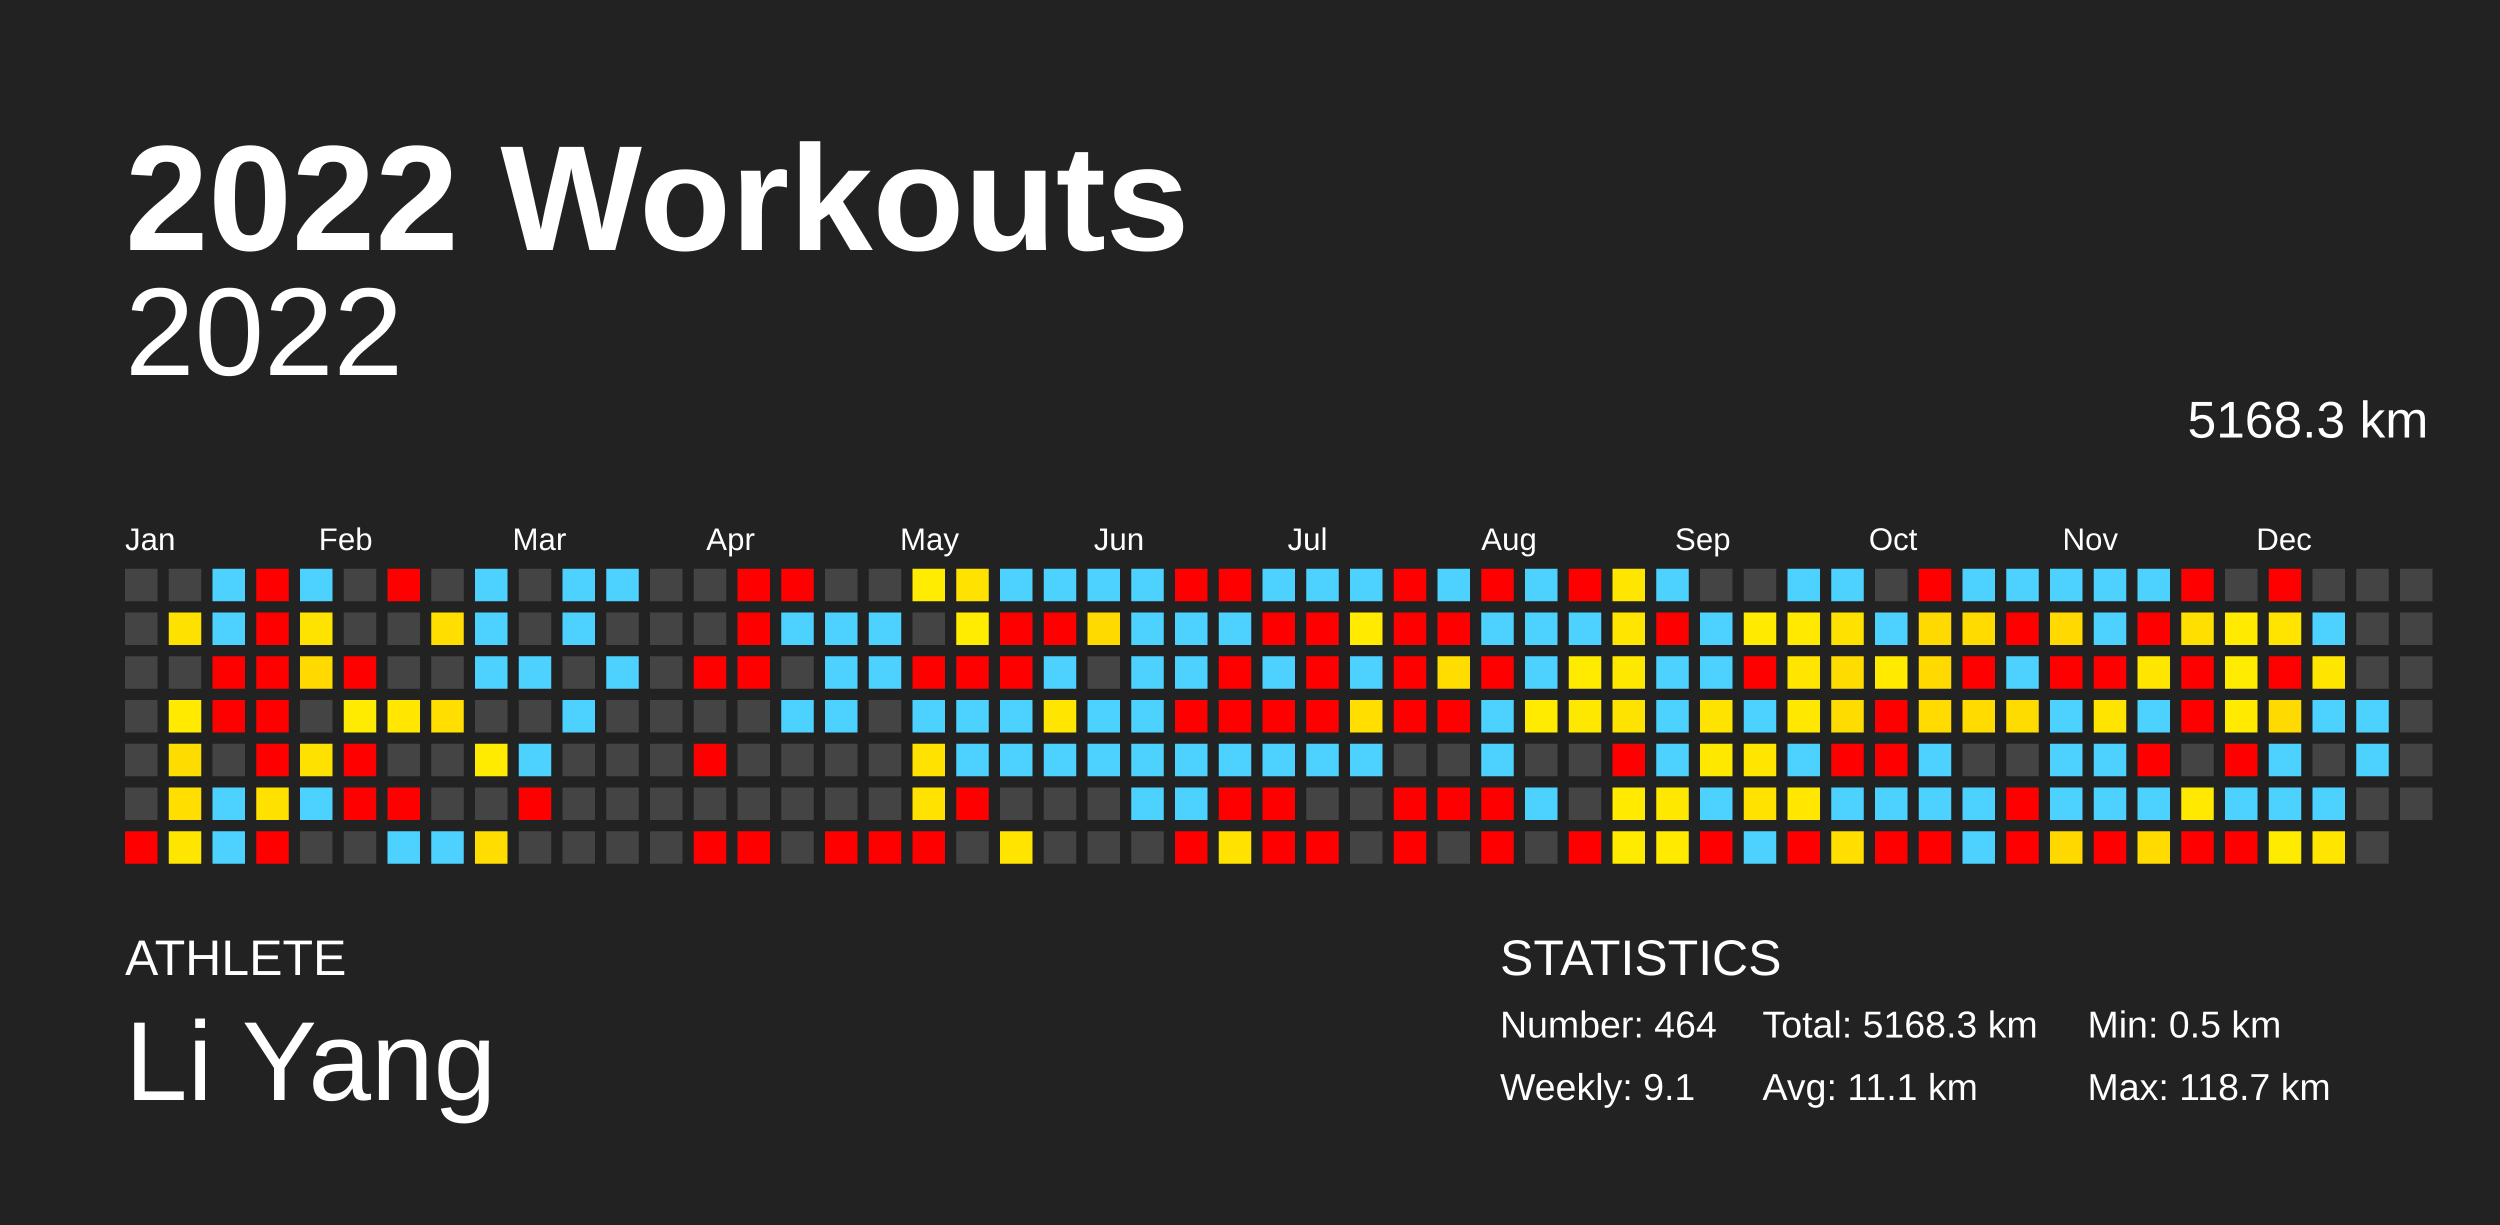
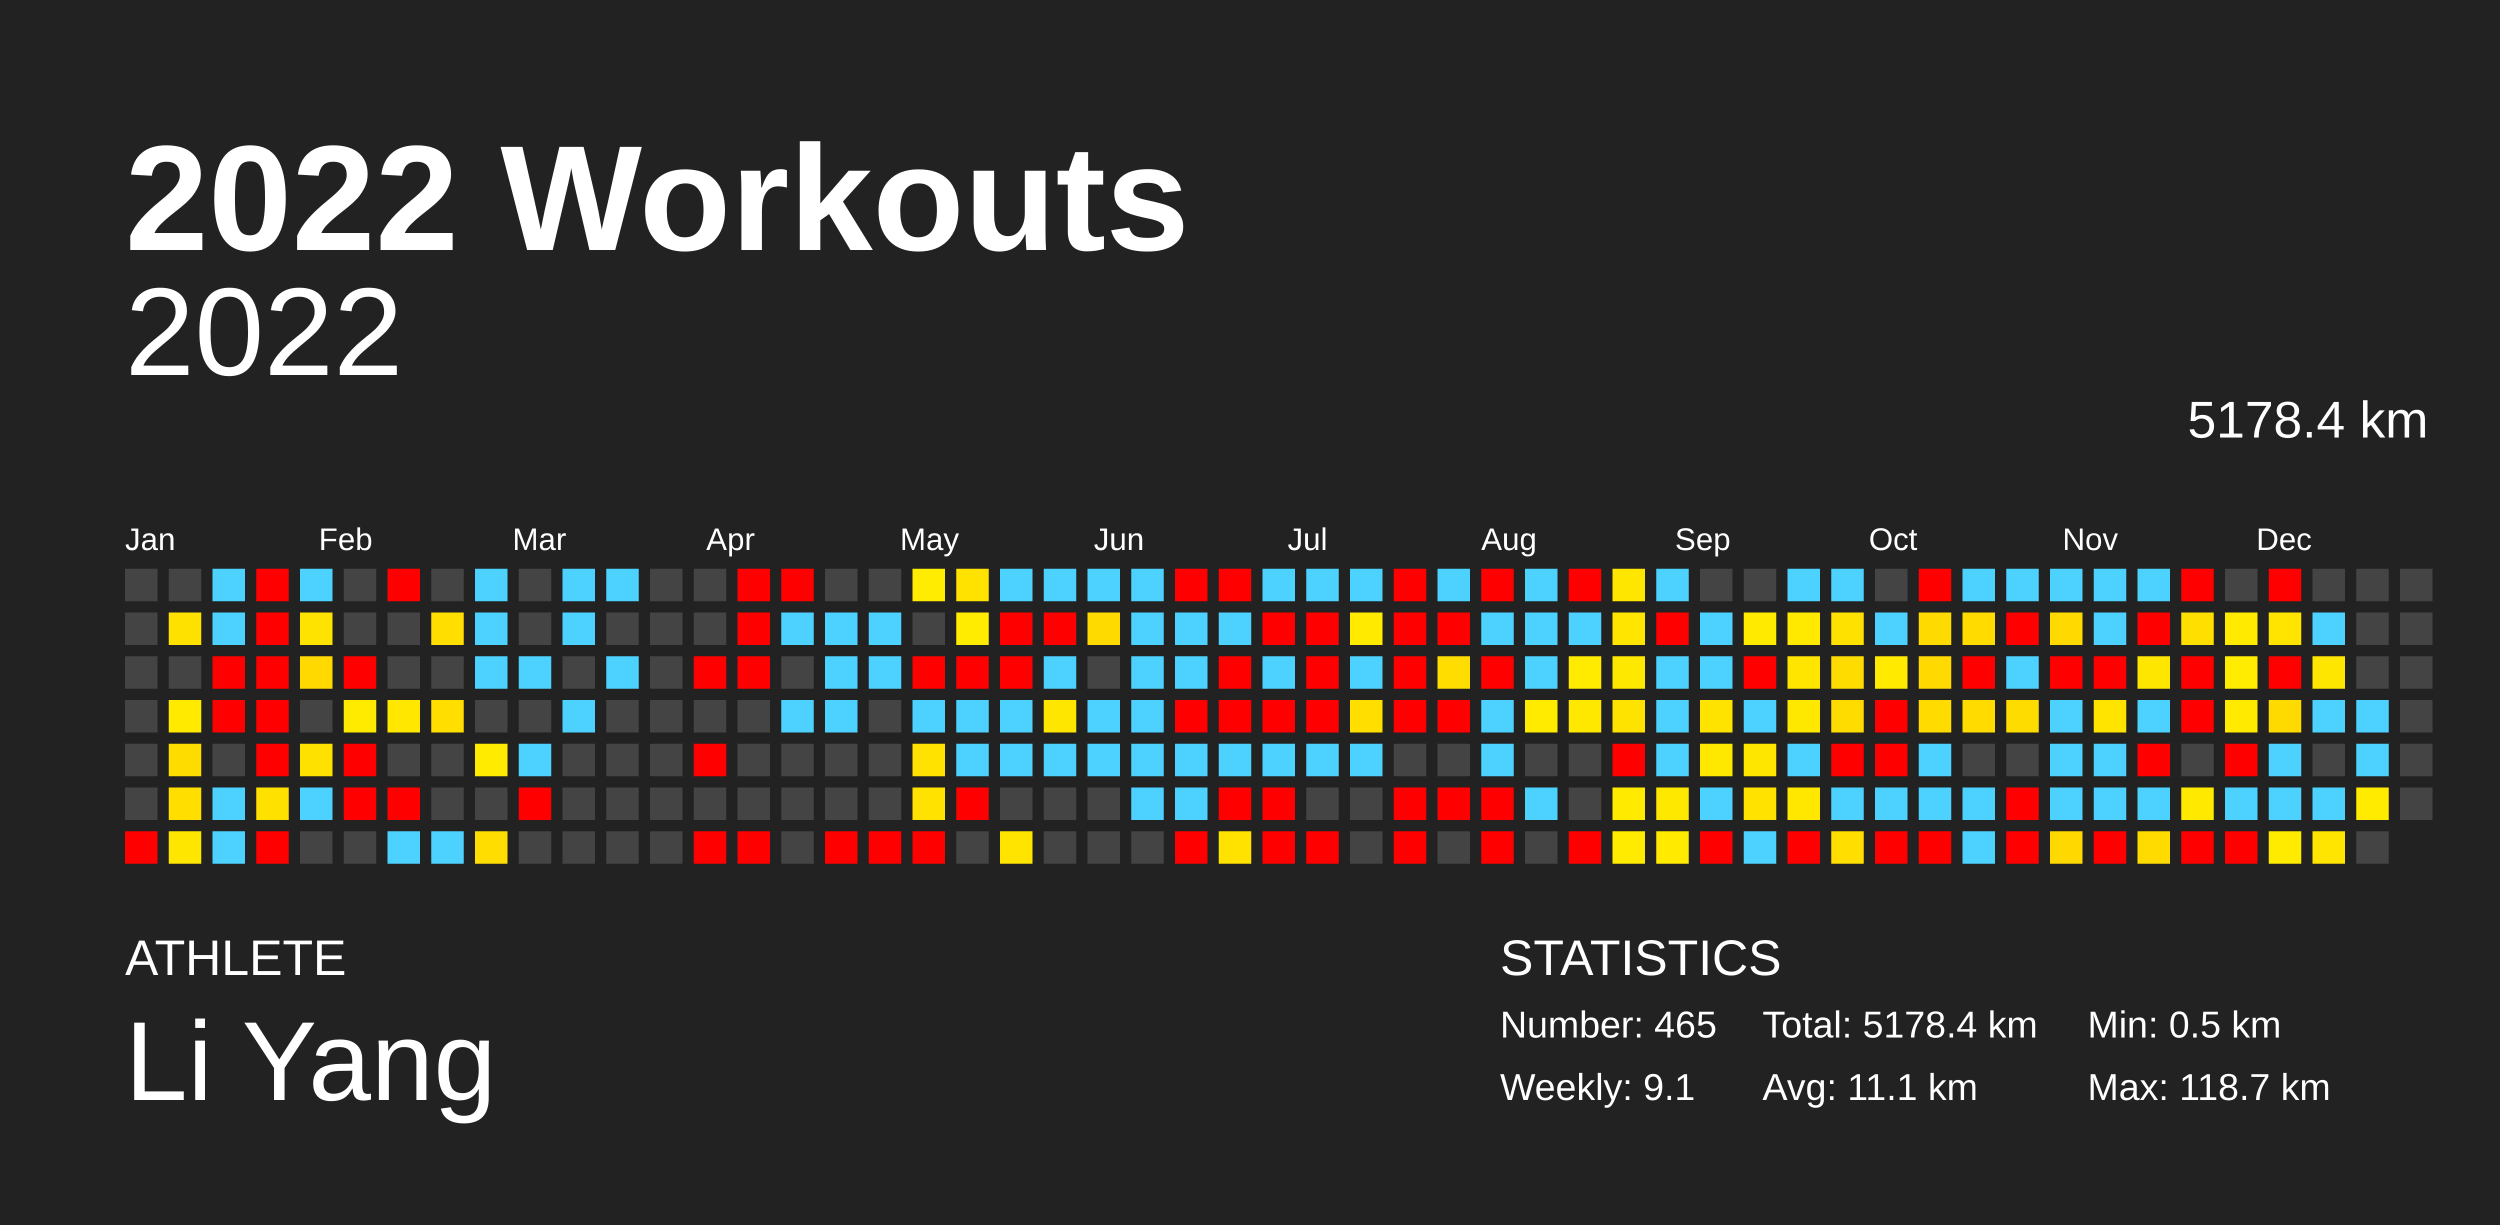
<svg xmlns="http://www.w3.org/2000/svg" baseProfile="full" height="98mm" version="1.1" viewBox="0,0,200,98" width="200mm">
  <defs />
  <rect fill="#222222" height="98" width="200" x="0" y="0" />
  <text fill="#FFFFFF" style="font-size:12px; font-family:Arial; font-weight:bold;" x="10" y="20">2022 Workouts</text>
  <text fill="#FFFFFF" style="font-size:4px; font-family:Arial" x="10" y="78">ATHLETE</text>
  <text fill="#FFFFFF" style="font-size:9px; font-family:Arial" x="10" y="88">Li Yang</text>
  <text fill="#FFFFFF" style="font-size:4px; font-family:Arial" x="120" y="78">STATISTICS</text>
-   <text fill="#FFFFFF" style="font-size:3px; font-family:Arial" x="120" y="83">Number: 464</text>
+   <text fill="#FFFFFF" style="font-size:3px; font-family:Arial" x="120" y="83">Number: 465</text>
  <text fill="#FFFFFF" style="font-size:3px; font-family:Arial" x="120" y="88">Weekly: 9.1</text>
-   <text fill="#FFFFFF" style="font-size:3px; font-family:Arial" x="141" y="83">Total: 5168.3 km</text>
+   <text fill="#FFFFFF" style="font-size:3px; font-family:Arial" x="141" y="83">Total: 5178.4 km</text>
  <text fill="#FFFFFF" style="font-size:3px; font-family:Arial" x="141" y="88">Avg: 11.1 km</text>
  <text fill="#FFFFFF" style="font-size:3px; font-family:Arial" x="167" y="83">Min: 0.5 km</text>
  <text fill="#FFFFFF" style="font-size:3px; font-family:Arial" x="167" y="88">Max: 118.7 km</text>
  <text alignment-baseline="hanging" fill="#FFFFFF" style="font-size:10.0px; font-family:Arial;" x="10" y="30">2022</text>
-   <text alignment-baseline="hanging" fill="#FFFFFF" style="font-size:4.125px; font-family:Arial;" x="175" y="35">5168.3 km</text>
+   <text alignment-baseline="hanging" fill="#FFFFFF" style="font-size:4.125px; font-family:Arial;" x="175" y="35">5178.4 km</text>
  <text fill="#FFFFFF" style="font-size:2.5px; font-family:Arial" x="10.0" y="44">Jan</text>
  <text fill="#FFFFFF" style="font-size:2.5px; font-family:Arial" x="25.5" y="44">Feb</text>
  <text fill="#FFFFFF" style="font-size:2.5px; font-family:Arial" x="41.0" y="44">Mar</text>
  <text fill="#FFFFFF" style="font-size:2.5px; font-family:Arial" x="56.5" y="44">Apr</text>
  <text fill="#FFFFFF" style="font-size:2.5px; font-family:Arial" x="72.0" y="44">May</text>
  <text fill="#FFFFFF" style="font-size:2.5px; font-family:Arial" x="87.5" y="44">Jun</text>
  <text fill="#FFFFFF" style="font-size:2.5px; font-family:Arial" x="103.0" y="44">Jul</text>
  <text fill="#FFFFFF" style="font-size:2.5px; font-family:Arial" x="118.5" y="44">Aug</text>
  <text fill="#FFFFFF" style="font-size:2.5px; font-family:Arial" x="134.0" y="44">Sep</text>
  <text fill="#FFFFFF" style="font-size:2.5px; font-family:Arial" x="149.5" y="44">Oct</text>
  <text fill="#FFFFFF" style="font-size:2.5px; font-family:Arial" x="165.0" y="44">Nov</text>
  <text fill="#FFFFFF" style="font-size:2.5px; font-family:Arial" x="180.5" y="44">Dec</text>
  <rect fill="#444444" height="2.6" width="2.6" x="10.0" y="45.5" />
  <rect fill="#444444" height="2.6" width="2.6" x="10.0" y="49.0" />
  <rect fill="#444444" height="2.6" width="2.6" x="10.0" y="52.5" />
  <rect fill="#444444" height="2.6" width="2.6" x="10.0" y="56.0" />
  <rect fill="#444444" height="2.6" width="2.6" x="10.0" y="59.5" />
  <rect fill="#444444" height="2.6" width="2.6" x="10.0" y="63.0" />
  <rect fill="red" height="2.6" width="2.6" x="10.0" y="66.5" />
  <rect fill="#444444" height="2.6" width="2.6" x="13.5" y="45.5" />
  <rect fill="#ffe100" height="2.6" width="2.6" x="13.5" y="49.0" />
  <rect fill="#444444" height="2.6" width="2.6" x="13.5" y="52.5" />
  <rect fill="#ffea00" height="2.6" width="2.6" x="13.5" y="56.0" />
  <rect fill="#ffdc00" height="2.6" width="2.6" x="13.5" y="59.5" />
  <rect fill="#ffde00" height="2.6" width="2.6" x="13.5" y="63.0" />
  <rect fill="#ffe600" height="2.6" width="2.6" x="13.5" y="66.5" />
  <rect fill="#4dd2ff" height="2.6" width="2.6" x="17.0" y="45.5" />
  <rect fill="#4dd2ff" height="2.6" width="2.6" x="17.0" y="49.0" />
  <rect fill="red" height="2.6" width="2.6" x="17.0" y="52.5" />
  <rect fill="red" height="2.6" width="2.6" x="17.0" y="56.0" />
  <rect fill="#444444" height="2.6" width="2.6" x="17.0" y="59.5" />
  <rect fill="#4dd2ff" height="2.6" width="2.6" x="17.0" y="63.0" />
  <rect fill="#4dd2ff" height="2.6" width="2.6" x="17.0" y="66.5" />
  <rect fill="red" height="2.6" width="2.6" x="20.5" y="45.5" />
  <rect fill="red" height="2.6" width="2.6" x="20.5" y="49.0" />
  <rect fill="red" height="2.6" width="2.6" x="20.5" y="52.5" />
  <rect fill="red" height="2.6" width="2.6" x="20.5" y="56.0" />
  <rect fill="red" height="2.6" width="2.6" x="20.5" y="59.5" />
  <rect fill="#ffe100" height="2.6" width="2.6" x="20.5" y="63.0" />
  <rect fill="red" height="2.6" width="2.6" x="20.5" y="66.5" />
  <rect fill="#4dd2ff" height="2.6" width="2.6" x="24.0" y="45.5" />
  <rect fill="#ffe300" height="2.6" width="2.6" x="24.0" y="49.0" />
  <rect fill="#ffd900" height="2.6" width="2.6" x="24.0" y="52.5" />
  <rect fill="#444444" height="2.6" width="2.6" x="24.0" y="56.0" />
  <rect fill="#ffe100" height="2.6" width="2.6" x="24.0" y="59.5" />
  <rect fill="#4dd2ff" height="2.6" width="2.6" x="24.0" y="63.0" />
  <rect fill="#444444" height="2.6" width="2.6" x="24.0" y="66.5" />
  <rect fill="#444444" height="2.6" width="2.6" x="27.5" y="45.5" />
  <rect fill="#444444" height="2.6" width="2.6" x="27.5" y="49.0" />
  <rect fill="red" height="2.6" width="2.6" x="27.5" y="52.5" />
  <rect fill="#ffeb00" height="2.6" width="2.6" x="27.5" y="56.0" />
  <rect fill="red" height="2.6" width="2.6" x="27.5" y="59.5" />
  <rect fill="red" height="2.6" width="2.6" x="27.5" y="63.0" />
  <rect fill="#444444" height="2.6" width="2.6" x="27.5" y="66.5" />
  <rect fill="red" height="2.6" width="2.6" x="31.0" y="45.5" />
  <rect fill="#444444" height="2.6" width="2.6" x="31.0" y="49.0" />
  <rect fill="#444444" height="2.6" width="2.6" x="31.0" y="52.5" />
  <rect fill="#ffe700" height="2.6" width="2.6" x="31.0" y="56.0" />
  <rect fill="#444444" height="2.6" width="2.6" x="31.0" y="59.5" />
  <rect fill="red" height="2.6" width="2.6" x="31.0" y="63.0" />
  <rect fill="#4dd2ff" height="2.6" width="2.6" x="31.0" y="66.5" />
  <rect fill="#444444" height="2.6" width="2.6" x="34.5" y="45.5" />
  <rect fill="#ffde00" height="2.6" width="2.6" x="34.5" y="49.0" />
  <rect fill="#444444" height="2.6" width="2.6" x="34.5" y="52.5" />
  <rect fill="#ffde00" height="2.6" width="2.6" x="34.5" y="56.0" />
  <rect fill="#444444" height="2.6" width="2.6" x="34.5" y="59.5" />
  <rect fill="#444444" height="2.6" width="2.6" x="34.5" y="63.0" />
  <rect fill="#4dd2ff" height="2.6" width="2.6" x="34.5" y="66.5" />
  <rect fill="#4dd2ff" height="2.6" width="2.6" x="38.0" y="45.5" />
  <rect fill="#4dd2ff" height="2.6" width="2.6" x="38.0" y="49.0" />
  <rect fill="#4dd2ff" height="2.6" width="2.6" x="38.0" y="52.5" />
  <rect fill="#444444" height="2.6" width="2.6" x="38.0" y="56.0" />
  <rect fill="#ffeb00" height="2.6" width="2.6" x="38.0" y="59.5" />
  <rect fill="#444444" height="2.6" width="2.6" x="38.0" y="63.0" />
  <rect fill="#ffdd00" height="2.6" width="2.6" x="38.0" y="66.5" />
  <rect fill="#444444" height="2.6" width="2.6" x="41.5" y="45.5" />
  <rect fill="#444444" height="2.6" width="2.6" x="41.5" y="49.0" />
  <rect fill="#4dd2ff" height="2.6" width="2.6" x="41.5" y="52.5" />
  <rect fill="#444444" height="2.6" width="2.6" x="41.5" y="56.0" />
  <rect fill="#4dd2ff" height="2.6" width="2.6" x="41.5" y="59.5" />
  <rect fill="red" height="2.6" width="2.6" x="41.5" y="63.0" />
  <rect fill="#444444" height="2.6" width="2.6" x="41.5" y="66.5" />
  <rect fill="#4dd2ff" height="2.6" width="2.6" x="45.0" y="45.5" />
  <rect fill="#4dd2ff" height="2.6" width="2.6" x="45.0" y="49.0" />
  <rect fill="#444444" height="2.6" width="2.6" x="45.0" y="52.5" />
  <rect fill="#4dd2ff" height="2.6" width="2.6" x="45.0" y="56.0" />
  <rect fill="#444444" height="2.6" width="2.6" x="45.0" y="59.5" />
  <rect fill="#444444" height="2.6" width="2.6" x="45.0" y="63.0" />
  <rect fill="#444444" height="2.6" width="2.6" x="45.0" y="66.5" />
  <rect fill="#4dd2ff" height="2.6" width="2.6" x="48.5" y="45.5" />
  <rect fill="#444444" height="2.6" width="2.6" x="48.5" y="49.0" />
  <rect fill="#4dd2ff" height="2.6" width="2.6" x="48.5" y="52.5" />
  <rect fill="#444444" height="2.6" width="2.6" x="48.5" y="56.0" />
  <rect fill="#444444" height="2.6" width="2.6" x="48.5" y="59.5" />
  <rect fill="#444444" height="2.6" width="2.6" x="48.5" y="63.0" />
  <rect fill="#444444" height="2.6" width="2.6" x="48.5" y="66.5" />
  <rect fill="#444444" height="2.6" width="2.6" x="52.0" y="45.5" />
  <rect fill="#444444" height="2.6" width="2.6" x="52.0" y="49.0" />
  <rect fill="#444444" height="2.6" width="2.6" x="52.0" y="52.5" />
  <rect fill="#444444" height="2.6" width="2.6" x="52.0" y="56.0" />
  <rect fill="#444444" height="2.6" width="2.6" x="52.0" y="59.5" />
  <rect fill="#444444" height="2.6" width="2.6" x="52.0" y="63.0" />
  <rect fill="#444444" height="2.6" width="2.6" x="52.0" y="66.5" />
  <rect fill="#444444" height="2.6" width="2.6" x="55.5" y="45.5" />
  <rect fill="#444444" height="2.6" width="2.6" x="55.5" y="49.0" />
  <rect fill="red" height="2.6" width="2.6" x="55.5" y="52.5" />
  <rect fill="#444444" height="2.6" width="2.6" x="55.5" y="56.0" />
  <rect fill="red" height="2.6" width="2.6" x="55.5" y="59.5" />
  <rect fill="#444444" height="2.6" width="2.6" x="55.5" y="63.0" />
  <rect fill="red" height="2.6" width="2.6" x="55.5" y="66.5" />
  <rect fill="red" height="2.6" width="2.6" x="59.0" y="45.5" />
  <rect fill="red" height="2.6" width="2.6" x="59.0" y="49.0" />
  <rect fill="red" height="2.6" width="2.6" x="59.0" y="52.5" />
  <rect fill="#444444" height="2.6" width="2.6" x="59.0" y="56.0" />
  <rect fill="#444444" height="2.6" width="2.6" x="59.0" y="59.5" />
  <rect fill="#444444" height="2.6" width="2.6" x="59.0" y="63.0" />
  <rect fill="red" height="2.6" width="2.6" x="59.0" y="66.5" />
  <rect fill="red" height="2.6" width="2.6" x="62.5" y="45.5" />
  <rect fill="#4dd2ff" height="2.6" width="2.6" x="62.5" y="49.0" />
  <rect fill="#444444" height="2.6" width="2.6" x="62.5" y="52.5" />
  <rect fill="#4dd2ff" height="2.6" width="2.6" x="62.5" y="56.0" />
  <rect fill="#444444" height="2.6" width="2.6" x="62.5" y="59.5" />
  <rect fill="#444444" height="2.6" width="2.6" x="62.5" y="63.0" />
  <rect fill="#444444" height="2.6" width="2.6" x="62.5" y="66.5" />
  <rect fill="#444444" height="2.6" width="2.6" x="66.0" y="45.5" />
  <rect fill="#4dd2ff" height="2.6" width="2.6" x="66.0" y="49.0" />
  <rect fill="#4dd2ff" height="2.6" width="2.6" x="66.0" y="52.5" />
  <rect fill="#4dd2ff" height="2.6" width="2.6" x="66.0" y="56.0" />
  <rect fill="#444444" height="2.6" width="2.6" x="66.0" y="59.5" />
  <rect fill="#444444" height="2.6" width="2.6" x="66.0" y="63.0" />
  <rect fill="red" height="2.6" width="2.6" x="66.0" y="66.5" />
  <rect fill="#444444" height="2.6" width="2.6" x="69.5" y="45.5" />
  <rect fill="#4dd2ff" height="2.6" width="2.6" x="69.5" y="49.0" />
  <rect fill="#4dd2ff" height="2.6" width="2.6" x="69.5" y="52.5" />
  <rect fill="#444444" height="2.6" width="2.6" x="69.5" y="56.0" />
  <rect fill="#444444" height="2.6" width="2.6" x="69.5" y="59.5" />
  <rect fill="#444444" height="2.6" width="2.6" x="69.5" y="63.0" />
  <rect fill="red" height="2.6" width="2.6" x="69.5" y="66.5" />
  <rect fill="#ffec00" height="2.6" width="2.6" x="73.0" y="45.5" />
  <rect fill="#444444" height="2.6" width="2.6" x="73.0" y="49.0" />
  <rect fill="red" height="2.6" width="2.6" x="73.0" y="52.5" />
  <rect fill="#4dd2ff" height="2.6" width="2.6" x="73.0" y="56.0" />
  <rect fill="#ffe200" height="2.6" width="2.6" x="73.0" y="59.5" />
  <rect fill="#ffe200" height="2.6" width="2.6" x="73.0" y="63.0" />
  <rect fill="red" height="2.6" width="2.6" x="73.0" y="66.5" />
  <rect fill="#ffe200" height="2.6" width="2.6" x="76.5" y="45.5" />
  <rect fill="#ffec00" height="2.6" width="2.6" x="76.5" y="49.0" />
  <rect fill="red" height="2.6" width="2.6" x="76.5" y="52.5" />
  <rect fill="#4dd2ff" height="2.6" width="2.6" x="76.5" y="56.0" />
  <rect fill="#4dd2ff" height="2.6" width="2.6" x="76.5" y="59.5" />
  <rect fill="red" height="2.6" width="2.6" x="76.5" y="63.0" />
  <rect fill="#444444" height="2.6" width="2.6" x="76.5" y="66.5" />
  <rect fill="#4dd2ff" height="2.6" width="2.6" x="80.0" y="45.5" />
  <rect fill="red" height="2.6" width="2.6" x="80.0" y="49.0" />
  <rect fill="red" height="2.6" width="2.6" x="80.0" y="52.5" />
  <rect fill="#4dd2ff" height="2.6" width="2.6" x="80.0" y="56.0" />
  <rect fill="#4dd2ff" height="2.6" width="2.6" x="80.0" y="59.5" />
  <rect fill="#444444" height="2.6" width="2.6" x="80.0" y="63.0" />
  <rect fill="#ffe400" height="2.6" width="2.6" x="80.0" y="66.5" />
  <rect fill="#4dd2ff" height="2.6" width="2.6" x="83.5" y="45.5" />
  <rect fill="red" height="2.6" width="2.6" x="83.5" y="49.0" />
  <rect fill="#4dd2ff" height="2.6" width="2.6" x="83.5" y="52.5" />
  <rect fill="#ffe600" height="2.6" width="2.6" x="83.5" y="56.0" />
  <rect fill="#4dd2ff" height="2.6" width="2.6" x="83.5" y="59.5" />
  <rect fill="#444444" height="2.6" width="2.6" x="83.5" y="63.0" />
  <rect fill="#444444" height="2.6" width="2.6" x="83.5" y="66.5" />
  <rect fill="#4dd2ff" height="2.6" width="2.6" x="87.0" y="45.5" />
  <rect fill="#ffda00" height="2.6" width="2.6" x="87.0" y="49.0" />
  <rect fill="#444444" height="2.6" width="2.6" x="87.0" y="52.5" />
  <rect fill="#4dd2ff" height="2.6" width="2.6" x="87.0" y="56.0" />
  <rect fill="#4dd2ff" height="2.6" width="2.6" x="87.0" y="59.5" />
  <rect fill="#444444" height="2.6" width="2.6" x="87.0" y="63.0" />
  <rect fill="#444444" height="2.6" width="2.6" x="87.0" y="66.5" />
  <rect fill="#4dd2ff" height="2.6" width="2.6" x="90.5" y="45.5" />
  <rect fill="#4dd2ff" height="2.6" width="2.6" x="90.5" y="49.0" />
  <rect fill="#4dd2ff" height="2.6" width="2.6" x="90.5" y="52.5" />
  <rect fill="#4dd2ff" height="2.6" width="2.6" x="90.5" y="56.0" />
  <rect fill="#4dd2ff" height="2.6" width="2.6" x="90.5" y="59.5" />
  <rect fill="#4dd2ff" height="2.6" width="2.6" x="90.5" y="63.0" />
  <rect fill="#444444" height="2.6" width="2.6" x="90.5" y="66.5" />
  <rect fill="red" height="2.6" width="2.6" x="94.0" y="45.5" />
  <rect fill="#4dd2ff" height="2.6" width="2.6" x="94.0" y="49.0" />
  <rect fill="#4dd2ff" height="2.6" width="2.6" x="94.0" y="52.5" />
  <rect fill="red" height="2.6" width="2.6" x="94.0" y="56.0" />
  <rect fill="#4dd2ff" height="2.6" width="2.6" x="94.0" y="59.5" />
  <rect fill="#4dd2ff" height="2.6" width="2.6" x="94.0" y="63.0" />
  <rect fill="red" height="2.6" width="2.6" x="94.0" y="66.5" />
  <rect fill="red" height="2.6" width="2.6" x="97.5" y="45.5" />
  <rect fill="#4dd2ff" height="2.6" width="2.6" x="97.5" y="49.0" />
  <rect fill="red" height="2.6" width="2.6" x="97.5" y="52.5" />
  <rect fill="red" height="2.6" width="2.6" x="97.5" y="56.0" />
  <rect fill="#4dd2ff" height="2.6" width="2.6" x="97.5" y="59.5" />
  <rect fill="red" height="2.6" width="2.6" x="97.5" y="63.0" />
  <rect fill="#ffe200" height="2.6" width="2.6" x="97.5" y="66.5" />
  <rect fill="#4dd2ff" height="2.6" width="2.6" x="101.0" y="45.5" />
  <rect fill="red" height="2.6" width="2.6" x="101.0" y="49.0" />
  <rect fill="#4dd2ff" height="2.6" width="2.6" x="101.0" y="52.5" />
  <rect fill="red" height="2.6" width="2.6" x="101.0" y="56.0" />
  <rect fill="#4dd2ff" height="2.6" width="2.6" x="101.0" y="59.5" />
  <rect fill="red" height="2.6" width="2.6" x="101.0" y="63.0" />
  <rect fill="red" height="2.6" width="2.6" x="101.0" y="66.5" />
  <rect fill="#4dd2ff" height="2.6" width="2.6" x="104.5" y="45.5" />
  <rect fill="red" height="2.6" width="2.6" x="104.5" y="49.0" />
  <rect fill="red" height="2.6" width="2.6" x="104.5" y="52.5" />
  <rect fill="red" height="2.6" width="2.6" x="104.5" y="56.0" />
  <rect fill="#4dd2ff" height="2.6" width="2.6" x="104.5" y="59.5" />
  <rect fill="#444444" height="2.6" width="2.6" x="104.5" y="63.0" />
  <rect fill="red" height="2.6" width="2.6" x="104.5" y="66.5" />
  <rect fill="#4dd2ff" height="2.6" width="2.6" x="108.0" y="45.5" />
  <rect fill="#ffea00" height="2.6" width="2.6" x="108.0" y="49.0" />
  <rect fill="#4dd2ff" height="2.6" width="2.6" x="108.0" y="52.5" />
  <rect fill="#ffde00" height="2.6" width="2.6" x="108.0" y="56.0" />
  <rect fill="#4dd2ff" height="2.6" width="2.6" x="108.0" y="59.5" />
  <rect fill="#444444" height="2.6" width="2.6" x="108.0" y="63.0" />
  <rect fill="#444444" height="2.6" width="2.6" x="108.0" y="66.5" />
  <rect fill="red" height="2.6" width="2.6" x="111.5" y="45.5" />
  <rect fill="red" height="2.6" width="2.6" x="111.5" y="49.0" />
  <rect fill="red" height="2.6" width="2.6" x="111.5" y="52.5" />
  <rect fill="red" height="2.6" width="2.6" x="111.5" y="56.0" />
  <rect fill="#444444" height="2.6" width="2.6" x="111.5" y="59.5" />
  <rect fill="red" height="2.6" width="2.6" x="111.5" y="63.0" />
  <rect fill="red" height="2.6" width="2.6" x="111.5" y="66.5" />
  <rect fill="#4dd2ff" height="2.6" width="2.6" x="115.0" y="45.5" />
  <rect fill="red" height="2.6" width="2.6" x="115.0" y="49.0" />
  <rect fill="#ffdd00" height="2.6" width="2.6" x="115.0" y="52.5" />
  <rect fill="red" height="2.6" width="2.6" x="115.0" y="56.0" />
  <rect fill="#444444" height="2.6" width="2.6" x="115.0" y="59.5" />
  <rect fill="red" height="2.6" width="2.6" x="115.0" y="63.0" />
  <rect fill="#444444" height="2.6" width="2.6" x="115.0" y="66.5" />
  <rect fill="red" height="2.6" width="2.6" x="118.5" y="45.5" />
  <rect fill="#4dd2ff" height="2.6" width="2.6" x="118.5" y="49.0" />
  <rect fill="red" height="2.6" width="2.6" x="118.5" y="52.5" />
  <rect fill="#4dd2ff" height="2.6" width="2.6" x="118.5" y="56.0" />
  <rect fill="#4dd2ff" height="2.6" width="2.6" x="118.5" y="59.5" />
  <rect fill="red" height="2.6" width="2.6" x="118.5" y="63.0" />
  <rect fill="red" height="2.6" width="2.6" x="118.5" y="66.5" />
  <rect fill="#4dd2ff" height="2.6" width="2.6" x="122.0" y="45.5" />
  <rect fill="#4dd2ff" height="2.6" width="2.6" x="122.0" y="49.0" />
  <rect fill="#4dd2ff" height="2.6" width="2.6" x="122.0" y="52.5" />
  <rect fill="#ffeb00" height="2.6" width="2.6" x="122.0" y="56.0" />
  <rect fill="#444444" height="2.6" width="2.6" x="122.0" y="59.5" />
  <rect fill="#4dd2ff" height="2.6" width="2.6" x="122.0" y="63.0" />
  <rect fill="#444444" height="2.6" width="2.6" x="122.0" y="66.5" />
  <rect fill="red" height="2.6" width="2.6" x="125.5" y="45.5" />
  <rect fill="#4dd2ff" height="2.6" width="2.6" x="125.5" y="49.0" />
  <rect fill="#ffeb00" height="2.6" width="2.6" x="125.5" y="52.5" />
  <rect fill="#ffe800" height="2.6" width="2.6" x="125.5" y="56.0" />
  <rect fill="#444444" height="2.6" width="2.6" x="125.5" y="59.5" />
  <rect fill="#444444" height="2.6" width="2.6" x="125.5" y="63.0" />
  <rect fill="red" height="2.6" width="2.6" x="125.5" y="66.5" />
  <rect fill="#ffe600" height="2.6" width="2.6" x="129.0" y="45.5" />
  <rect fill="#ffe500" height="2.6" width="2.6" x="129.0" y="49.0" />
  <rect fill="#ffe800" height="2.6" width="2.6" x="129.0" y="52.5" />
  <rect fill="#ffe300" height="2.6" width="2.6" x="129.0" y="56.0" />
  <rect fill="red" height="2.6" width="2.6" x="129.0" y="59.5" />
  <rect fill="#ffea00" height="2.6" width="2.6" x="129.0" y="63.0" />
  <rect fill="#ffeb00" height="2.6" width="2.6" x="129.0" y="66.5" />
  <rect fill="#4dd2ff" height="2.6" width="2.6" x="132.5" y="45.5" />
  <rect fill="red" height="2.6" width="2.6" x="132.5" y="49.0" />
  <rect fill="#4dd2ff" height="2.6" width="2.6" x="132.5" y="52.5" />
  <rect fill="#4dd2ff" height="2.6" width="2.6" x="132.5" y="56.0" />
  <rect fill="#4dd2ff" height="2.6" width="2.6" x="132.5" y="59.5" />
  <rect fill="#ffe800" height="2.6" width="2.6" x="132.5" y="63.0" />
  <rect fill="#ffea00" height="2.6" width="2.6" x="132.5" y="66.5" />
  <rect fill="#444444" height="2.6" width="2.6" x="136.0" y="45.5" />
  <rect fill="#4dd2ff" height="2.6" width="2.6" x="136.0" y="49.0" />
  <rect fill="#4dd2ff" height="2.6" width="2.6" x="136.0" y="52.5" />
  <rect fill="#ffe300" height="2.6" width="2.6" x="136.0" y="56.0" />
  <rect fill="#ffe800" height="2.6" width="2.6" x="136.0" y="59.5" />
  <rect fill="#4dd2ff" height="2.6" width="2.6" x="136.0" y="63.0" />
  <rect fill="red" height="2.6" width="2.6" x="136.0" y="66.5" />
  <rect fill="#444444" height="2.6" width="2.6" x="139.5" y="45.5" />
  <rect fill="#ffea00" height="2.6" width="2.6" x="139.5" y="49.0" />
  <rect fill="red" height="2.6" width="2.6" x="139.5" y="52.5" />
  <rect fill="#4dd2ff" height="2.6" width="2.6" x="139.5" y="56.0" />
  <rect fill="#ffe600" height="2.6" width="2.6" x="139.5" y="59.5" />
  <rect fill="#ffe200" height="2.6" width="2.6" x="139.5" y="63.0" />
  <rect fill="#4dd2ff" height="2.6" width="2.6" x="139.5" y="66.5" />
  <rect fill="#4dd2ff" height="2.6" width="2.6" x="143.0" y="45.5" />
  <rect fill="#ffe900" height="2.6" width="2.6" x="143.0" y="49.0" />
  <rect fill="#ffe500" height="2.6" width="2.6" x="143.0" y="52.5" />
  <rect fill="#ffe800" height="2.6" width="2.6" x="143.0" y="56.0" />
  <rect fill="#4dd2ff" height="2.6" width="2.6" x="143.0" y="59.5" />
  <rect fill="#ffe700" height="2.6" width="2.6" x="143.0" y="63.0" />
  <rect fill="red" height="2.6" width="2.6" x="143.0" y="66.5" />
  <rect fill="#4dd2ff" height="2.6" width="2.6" x="146.5" y="45.5" />
  <rect fill="#ffe100" height="2.6" width="2.6" x="146.5" y="49.0" />
  <rect fill="#ffdc00" height="2.6" width="2.6" x="146.5" y="52.5" />
  <rect fill="#ffdc00" height="2.6" width="2.6" x="146.5" y="56.0" />
  <rect fill="red" height="2.6" width="2.6" x="146.5" y="59.5" />
  <rect fill="#4dd2ff" height="2.6" width="2.6" x="146.5" y="63.0" />
  <rect fill="#ffde00" height="2.6" width="2.6" x="146.5" y="66.5" />
  <rect fill="#444444" height="2.6" width="2.6" x="150.0" y="45.5" />
  <rect fill="#4dd2ff" height="2.6" width="2.6" x="150.0" y="49.0" />
  <rect fill="#ffea00" height="2.6" width="2.6" x="150.0" y="52.5" />
  <rect fill="red" height="2.6" width="2.6" x="150.0" y="56.0" />
  <rect fill="red" height="2.6" width="2.6" x="150.0" y="59.5" />
  <rect fill="#4dd2ff" height="2.6" width="2.6" x="150.0" y="63.0" />
  <rect fill="red" height="2.6" width="2.6" x="150.0" y="66.5" />
  <rect fill="red" height="2.6" width="2.6" x="153.5" y="45.5" />
  <rect fill="#ffda00" height="2.6" width="2.6" x="153.5" y="49.0" />
  <rect fill="#ffd900" height="2.6" width="2.6" x="153.5" y="52.5" />
  <rect fill="#ffdb00" height="2.6" width="2.6" x="153.5" y="56.0" />
  <rect fill="#4dd2ff" height="2.6" width="2.6" x="153.5" y="59.5" />
  <rect fill="#4dd2ff" height="2.6" width="2.6" x="153.5" y="63.0" />
  <rect fill="red" height="2.6" width="2.6" x="153.5" y="66.5" />
  <rect fill="#4dd2ff" height="2.6" width="2.6" x="157.0" y="45.5" />
  <rect fill="#ffdb00" height="2.6" width="2.6" x="157.0" y="49.0" />
  <rect fill="red" height="2.6" width="2.6" x="157.0" y="52.5" />
  <rect fill="#ffdb00" height="2.6" width="2.6" x="157.0" y="56.0" />
  <rect fill="#444444" height="2.6" width="2.6" x="157.0" y="59.5" />
  <rect fill="#4dd2ff" height="2.6" width="2.6" x="157.0" y="63.0" />
  <rect fill="#4dd2ff" height="2.6" width="2.6" x="157.0" y="66.5" />
  <rect fill="#4dd2ff" height="2.6" width="2.6" x="160.5" y="45.5" />
  <rect fill="red" height="2.6" width="2.6" x="160.5" y="49.0" />
  <rect fill="#4dd2ff" height="2.6" width="2.6" x="160.5" y="52.5" />
  <rect fill="#ffdc00" height="2.6" width="2.6" x="160.5" y="56.0" />
  <rect fill="#444444" height="2.6" width="2.6" x="160.5" y="59.5" />
  <rect fill="red" height="2.6" width="2.6" x="160.5" y="63.0" />
  <rect fill="red" height="2.6" width="2.6" x="160.5" y="66.5" />
  <rect fill="#4dd2ff" height="2.6" width="2.6" x="164.0" y="45.5" />
  <rect fill="#ffd900" height="2.6" width="2.6" x="164.0" y="49.0" />
  <rect fill="red" height="2.6" width="2.6" x="164.0" y="52.5" />
  <rect fill="#4dd2ff" height="2.6" width="2.6" x="164.0" y="56.0" />
  <rect fill="#4dd2ff" height="2.6" width="2.6" x="164.0" y="59.5" />
  <rect fill="#4dd2ff" height="2.6" width="2.6" x="164.0" y="63.0" />
  <rect fill="#ffd800" height="2.6" width="2.6" x="164.0" y="66.5" />
  <rect fill="#4dd2ff" height="2.6" width="2.6" x="167.5" y="45.5" />
  <rect fill="#4dd2ff" height="2.6" width="2.6" x="167.5" y="49.0" />
  <rect fill="red" height="2.6" width="2.6" x="167.5" y="52.5" />
  <rect fill="#ffe400" height="2.6" width="2.6" x="167.5" y="56.0" />
  <rect fill="#4dd2ff" height="2.6" width="2.6" x="167.5" y="59.5" />
  <rect fill="#4dd2ff" height="2.6" width="2.6" x="167.5" y="63.0" />
  <rect fill="red" height="2.6" width="2.6" x="167.5" y="66.5" />
  <rect fill="#4dd2ff" height="2.6" width="2.6" x="171.0" y="45.5" />
  <rect fill="red" height="2.6" width="2.6" x="171.0" y="49.0" />
  <rect fill="#ffe600" height="2.6" width="2.6" x="171.0" y="52.5" />
  <rect fill="#4dd2ff" height="2.6" width="2.6" x="171.0" y="56.0" />
  <rect fill="red" height="2.6" width="2.6" x="171.0" y="59.5" />
  <rect fill="#4dd2ff" height="2.6" width="2.6" x="171.0" y="63.0" />
  <rect fill="#ffdb00" height="2.6" width="2.6" x="171.0" y="66.5" />
  <rect fill="red" height="2.6" width="2.6" x="174.5" y="45.5" />
  <rect fill="#ffdf00" height="2.6" width="2.6" x="174.5" y="49.0" />
  <rect fill="red" height="2.6" width="2.6" x="174.5" y="52.5" />
  <rect fill="red" height="2.6" width="2.6" x="174.5" y="56.0" />
  <rect fill="#444444" height="2.6" width="2.6" x="174.5" y="59.5" />
  <rect fill="#ffe900" height="2.6" width="2.6" x="174.5" y="63.0" />
  <rect fill="red" height="2.6" width="2.6" x="174.5" y="66.5" />
  <rect fill="#444444" height="2.6" width="2.6" x="178.0" y="45.5" />
  <rect fill="#ffea00" height="2.6" width="2.6" x="178.0" y="49.0" />
  <rect fill="#ffec00" height="2.6" width="2.6" x="178.0" y="52.5" />
  <rect fill="#ffea00" height="2.6" width="2.6" x="178.0" y="56.0" />
  <rect fill="red" height="2.6" width="2.6" x="178.0" y="59.5" />
  <rect fill="#4dd2ff" height="2.6" width="2.6" x="178.0" y="63.0" />
  <rect fill="red" height="2.6" width="2.6" x="178.0" y="66.5" />
  <rect fill="red" height="2.6" width="2.6" x="181.5" y="45.5" />
  <rect fill="#ffe400" height="2.6" width="2.6" x="181.5" y="49.0" />
  <rect fill="red" height="2.6" width="2.6" x="181.5" y="52.5" />
  <rect fill="#ffda00" height="2.6" width="2.6" x="181.5" y="56.0" />
  <rect fill="#4dd2ff" height="2.6" width="2.6" x="181.5" y="59.5" />
  <rect fill="#4dd2ff" height="2.6" width="2.6" x="181.5" y="63.0" />
  <rect fill="#ffeb00" height="2.6" width="2.6" x="181.5" y="66.5" />
  <rect fill="#444444" height="2.6" width="2.6" x="185.0" y="45.5" />
  <rect fill="#4dd2ff" height="2.6" width="2.6" x="185.0" y="49.0" />
  <rect fill="#ffe600" height="2.6" width="2.6" x="185.0" y="52.5" />
  <rect fill="#4dd2ff" height="2.6" width="2.6" x="185.0" y="56.0" />
  <rect fill="#444444" height="2.6" width="2.6" x="185.0" y="59.5" />
  <rect fill="#4dd2ff" height="2.6" width="2.6" x="185.0" y="63.0" />
  <rect fill="#ffe500" height="2.6" width="2.6" x="185.0" y="66.5" />
  <rect fill="#444444" height="2.6" width="2.6" x="188.5" y="45.5" />
  <rect fill="#444444" height="2.6" width="2.6" x="188.5" y="49.0" />
  <rect fill="#444444" height="2.6" width="2.6" x="188.5" y="52.5" />
  <rect fill="#4dd2ff" height="2.6" width="2.6" x="188.5" y="56.0" />
  <rect fill="#4dd2ff" height="2.6" width="2.6" x="188.5" y="59.5" />
-   <rect fill="#444444" height="2.6" width="2.6" x="188.5" y="63.0" />
+   <rect fill="#ffeb00" height="2.6" width="2.6" x="188.5" y="63.0" />
  <rect fill="#444444" height="2.6" width="2.6" x="188.5" y="66.5" />
  <rect fill="#444444" height="2.6" width="2.6" x="192.0" y="45.5" />
  <rect fill="#444444" height="2.6" width="2.6" x="192.0" y="49.0" />
  <rect fill="#444444" height="2.6" width="2.6" x="192.0" y="52.5" />
  <rect fill="#444444" height="2.6" width="2.6" x="192.0" y="56.0" />
  <rect fill="#444444" height="2.6" width="2.6" x="192.0" y="59.5" />
  <rect fill="#444444" height="2.6" width="2.6" x="192.0" y="63.0" />
</svg>
